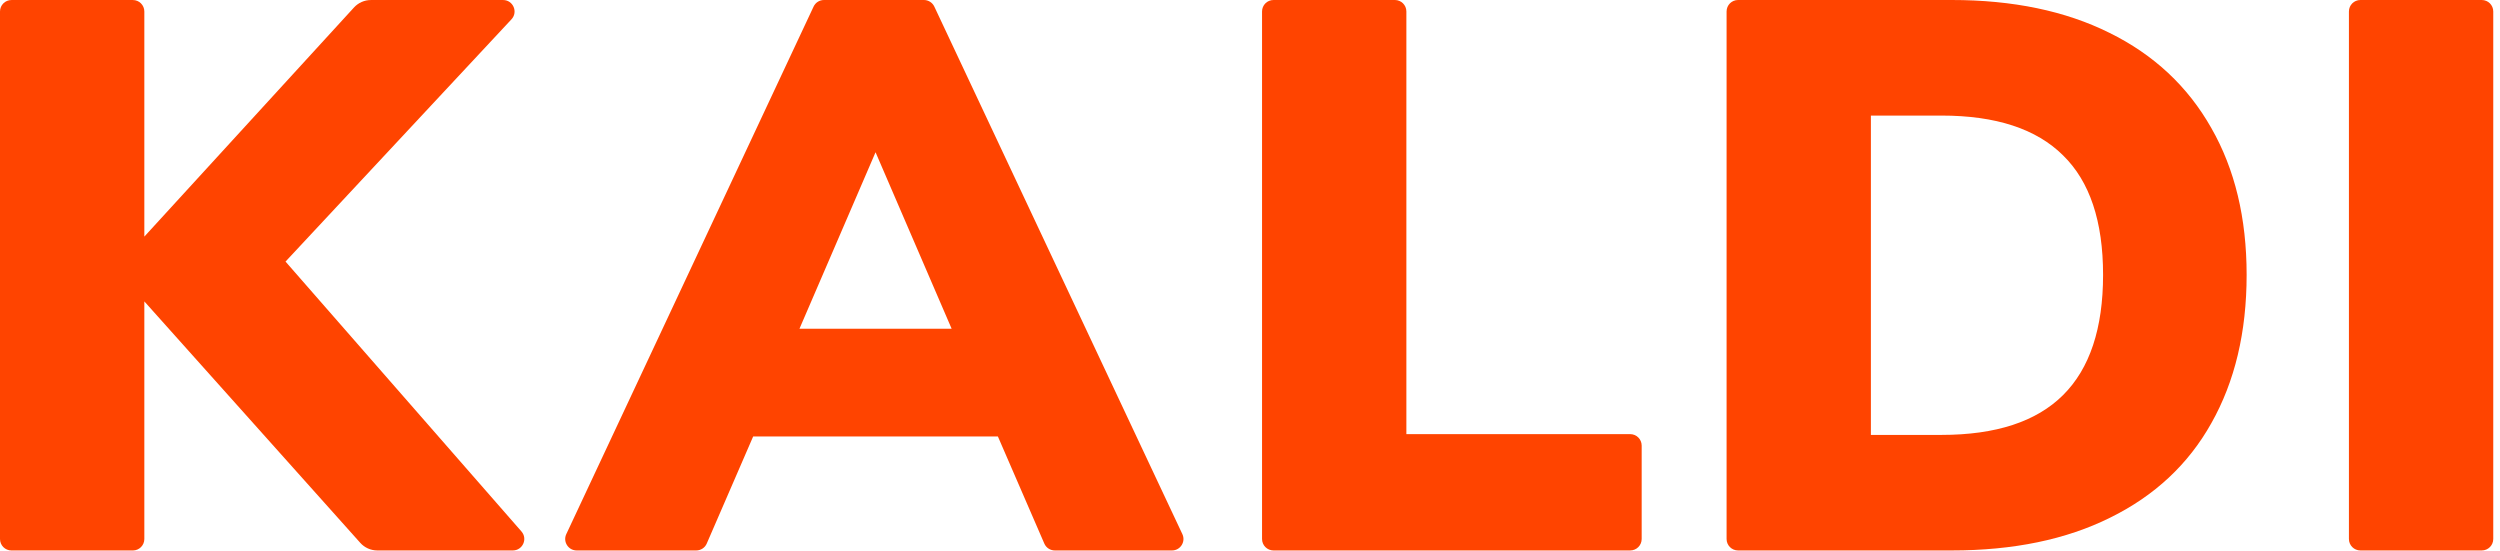
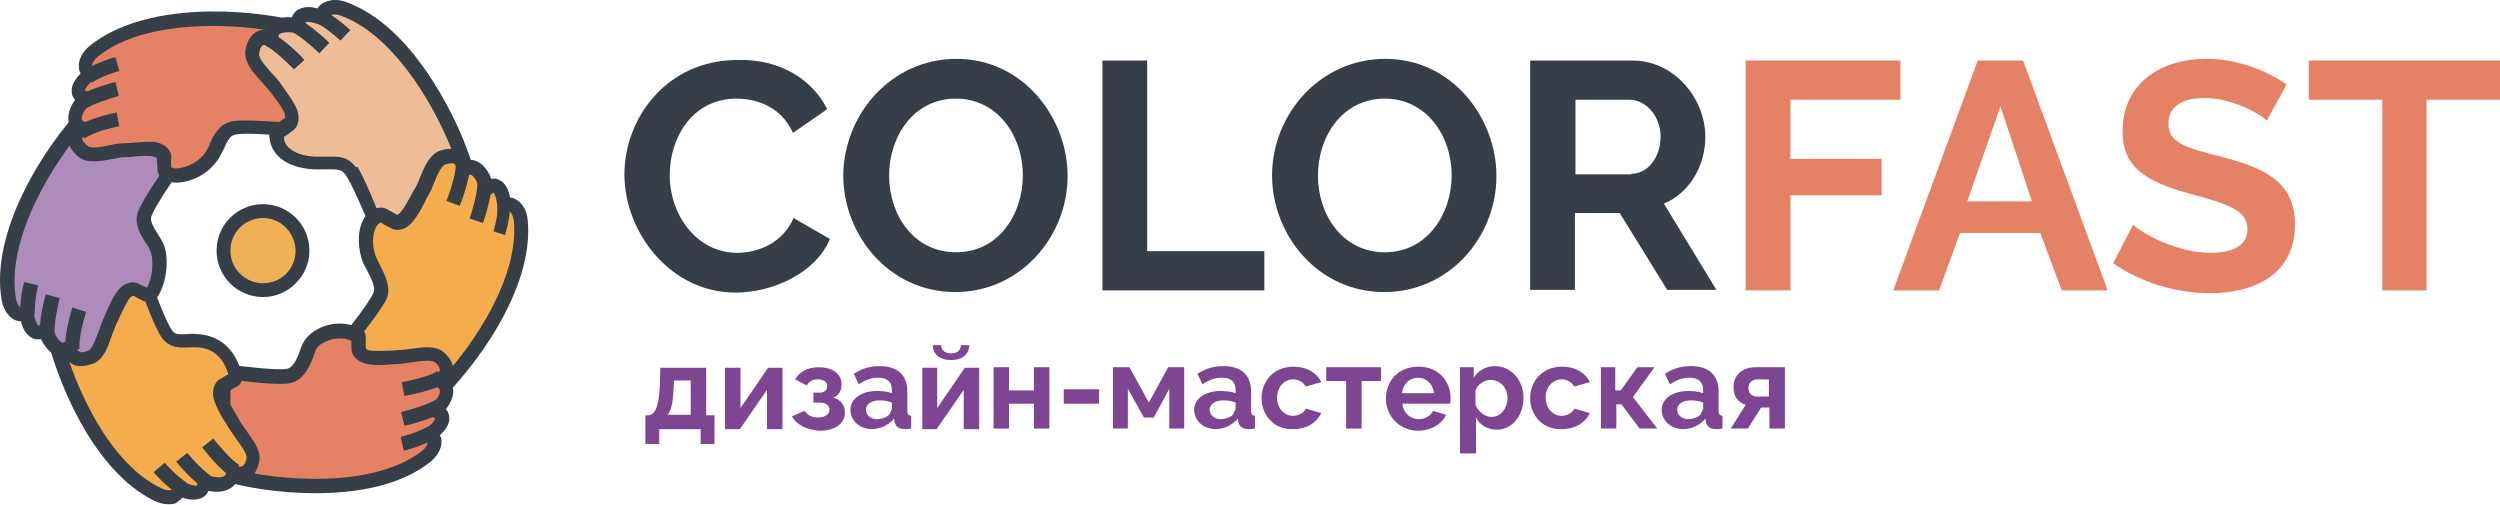
- <svg xmlns="http://www.w3.org/2000/svg" xmlns:xlink="http://www.w3.org/1999/xlink" viewBox="0 0 109 24">
-   <g transform="translate(-1470)">
-     <g style="mix-blend-mode:normal" transform="translate(1470)" fill="#f40">
-       <use xlink:href="#b" style="mix-blend-mode:normal" />
-       <use xlink:href="#c" style="mix-blend-mode:normal" />
-       <use xlink:href="#d" style="mix-blend-mode:normal" />
-       <use xlink:href="#e" style="mix-blend-mode:normal" />
-       <use xlink:href="#f" style="mix-blend-mode:normal" />
-     </g>
-   </g>
-   <defs>
-     <path id="b" d="M22.735 23.171c.283.323.053.829-.376.829h-5.907c-.285 0-.556-.121-.745-.333l-9.414-10.526v10.36c0 .276-.224.5-.5.5h-5.293c-.276 0-.5-.224-.5-.5v-23c0-.276.224-.5.5-.5h5.293c.276 0 .5.224.5.5v9.815l9.141-9.99c.19-.207.457-.325.738-.325h5.762c.437 0 .664.521.366.841l-9.851 10.563 10.287 11.767z" />
-     <path id="c" d="M45.991 24c-.199 0-.38-.118-.459-.301l-2.024-4.669h-10.67l-2.024 4.669c-.079.183-.259.301-.459.301h-5.212c-.366 0-.608-.381-.453-.712l10.782-23c.082-.176.259-.288.453-.288h4.358c.194 0 .37.112.453.287l10.815 23c.156.332-.086.713-.452.713h-5.108zm-11.135-9.668h6.635l-3.317-7.694-3.317 7.694z" />
-     <path id="d" d="M55.525 24c-.276 0-.5-.224-.5-.5v-23c0-.276.224-.5.5-.5h5.293c.276 0 .5.224.5.5v18.428h9.759c.276 0 .5.224.5.5v4.072c0 .276-.224.5-.5.5h-15.552z" />
-     <path id="e" d="M75.279.5c0-.276.224-.5.5-.5h9.315c2.667 0 4.959.477 6.874 1.43 1.938.953 3.42 2.338 4.446 4.153 1.026 1.793 1.539 3.926 1.539 6.4 0 2.496-.513 4.652-1.539 6.468-1.003 1.793-2.474 3.166-4.412 4.119-1.915.953-4.218 1.43-6.908 1.43h-9.315c-.276 0-.5-.224-.5-.5v-23zm9.37 18.462c2.371 0 4.138-.579 5.301-1.736 1.163-1.157 1.744-2.905 1.744-5.242 0-2.338-.581-4.074-1.744-5.209-1.163-1.157-2.93-1.736-5.301-1.736h-3.078v13.923h3.078z" />
-     <path id="f" d="M102.913 24c-.276 0-.5-.224-.5-.5v-23c0-.276.224-.5.5-.5h5.293c.276 0 .5.224.5.5v23c0 .276-.224.5-.5.5h-5.293z" />
-   </defs>
+ <svg xmlns="http://www.w3.org/2000/svg" enable-background="new 0 0 841.9 595.3" version="1.1" viewBox="191.809 121.151 452.391 91.249" xml:space="preserve">
+   <style type="text/css">
+ 	.st0{fill:#F0B156;}
+ 	.st1{fill:#363F47;}
+ 	.st2{fill:#EEBD98;}
+ 	.st3{fill:#F4AC4D;}
+ 	.st4{fill:#E58265;}
+ 	.st5{fill:#AE8CBA;}
+ 	.st6{fill:#7E4692;}
+ </style>
+   <circle class="st0" cx="239.4" cy="166.5" r="7.2" />
+   <path class="st1" d="m239.4 174.9c-4.7 0-8.4-3.8-8.4-8.4 0-4.7 3.8-8.4 8.4-8.4 4.7 0 8.4 3.8 8.4 8.4s-3.8 8.4-8.4 8.4zm0-14.3c-3.2 0-5.9 2.6-5.9 5.9 0 3.2 2.6 5.9 5.9 5.9s5.9-2.6 5.9-5.9c-0.1-3.3-2.7-5.9-5.9-5.9z" />
+   <path class="st2" d="m253.9 122.7c-2-0.7-3.9-0.1-3.8 1.6-1.9-0.7-4.8-1.3-4.2 1.5-1.3-0.3-5.2-0.8-5 2.2-1.6-0.4-3.2-0.2-3.5 2.6-0.2 1.9 2.8 4.4 3.9 6.1 1 1.5 2 2.6 2.9 4.2 0.8 1.5 0.3 2.5-0.1 2.7-0.6 0.4-1.1 0.8-1.7 1.1-0.7 0.4-0.5 1.1-0.5 1.4 0.2 2 2.2 4.2 6.8 4.5 3.3 0.2 4.9-0.5 6.4 1.1 1.4 1.6 4.4 7.7 5.7 10.4 4.2-2.8 13.4-8.8 15.5-10.1-2.6-8.9-10.9-25.2-22.4-29.3z" />
+   <path class="st1" d="m260.2 163.9l-1.1-1.1c-1.5-3.2-3.8-9-5-10.3-0.6-0.7-1.2-0.7-3-0.7h-2.5c-5.6-0.3-7.8-3.2-8-5.6-0.1-0.5-0.2-1.8 1.1-2.6 0.4-0.2 0.7-0.5 1-0.7 0.2-0.1 0.3-0.2 0.5-0.3 0-0.1 0.1-0.5-0.2-1.1-0.5-1-1.1-1.8-1.8-2.7-0.3-0.4-0.6-0.9-1-1.3-0.3-0.4-0.8-0.9-1.3-1.5-1.5-1.6-3.1-3.5-2.9-5.5 0.2-1.5 0.8-2.6 1.7-3.3 0.6-0.4 1.2-0.6 2-0.6 0.2-0.6 0.6-1 1-1.3 1.1-0.9 2.7-1 3.9-0.9 0.2-0.6 0.5-1 0.8-1.2 1-0.8 2.5-0.8 3.8-0.4 0.2-0.3 0.4-0.6 0.7-0.8 1.1-0.8 2.8-1 4.4-0.4 11.7 4.2 20.3 20.3 23.2 30l0.3 0.9-0.8 0.5c-1.9 1.2-11.3 7.2-15.5 10.1l-1.3 0.8zm-8.3-14.7c1.5 0 2.9 0.2 4.1 1.5 1.5 1.6 4.5 9.7 5.7 12.2 4.1-2.7 10.3-9.8 13-11.6-2.9-9-11-23.7-21.3-27.4-1-0.4-1.7-0.2-2 0 0 0-0.1 0.1-0.1 0.3l0.2 2.1-2-0.8c-1.4-0.5-2.3-0.6-2.5-0.4 0 0 0 0.2 0.1 0.5l0.4 2-2-0.5c-1.1-0.3-2.6-0.3-3.2 0.1-0.1 0.1-0.2 0.2-0.2 0.7l0.1 1.8-1.7-0.4c-0.4-0.1-1-0.2-1.3 0s-0.5 0.7-0.6 1.5 1.3 2.4 2.2 3.4c0.6 0.6 1.1 1.2 1.5 1.7 0.3 0.4 0.6 0.9 0.9 1.3 0.7 1 1.4 1.9 2 3.1 1 1.9 0.5 3.7-0.5 4.4-0.2 0.1-0.4 0.2-0.5 0.4-0.4 0.2-0.7 0.5-1.1 0.7v0.1 0.2c0.1 1.5 1.9 3.1 5.6 3.3h2.3c0.3-0.2 0.6-0.2 0.9-0.2z" />
+   <path class="st2" d="m245.8 132.8s-3.4-3.6-5.6-4.6" />
+   <path class="st1" d="m244.8 133.7c-0.9-0.9-3.6-3.6-5.2-4.3l1.1-2.3c2.4 1.1 5.7 4.5 6 4.9l-1.9 1.7z" />
+   <path class="st2" d="m250.3 129.9s-3.5-3.4-5.8-4.4" />
+   <path class="st1" d="m249.4 130.8c-0.9-0.9-3.7-3.4-5.4-4.1l1-2.4c2.5 1 5.9 4.3 6.2 4.6l-1.8 1.9z" />
+   <path class="st2" d="m254.2 127.6s-2.3-2.2-4.7-3.4" />
+   <path class="st1" d="m253.3 128.5s-2.2-2.1-4.3-3.2l1.1-2.3c2.5 1.2 4.9 3.5 5 3.6l-1.8 1.9z" />
+   <path class="st3" d="m286.1 161.1c-0.2-2.1-1.6-3.6-3.1-2.7-0.1-2-0.9-4.9-3.2-3.2-0.3-1.3-1.5-5-4.1-3.6-0.3-1.6-1.2-2.9-3.8-2.1-1.9 0.6-2.8 4.4-3.8 6.1-0.9 1.6-1.5 2.9-2.5 4.4-1 1.3-2.1 1.3-2.5 1.1-0.6-0.3-1.2-0.6-1.7-1-0.7-0.5-1.3 0-1.6 0.2-1.9 1.2-2.3 5-0.9 8 0.8 1.8 2.6 4.2 1.8 6.2s-5 7.3-7 9.6c4.3 2.5 13.7 8.3 15.8 9.7 6.6-6 17.8-20.5 16.6-32.7z" />
+   <path class="st1" d="m269.5 195.5l-0.8-0.5c-1.9-1.2-11.3-7-15.8-9.6l-1.3-0.8 1-1.2c2.3-2.7 6.1-7.6 6.8-9.3 0.4-1-0.4-2.5-1.1-3.9-0.2-0.5-0.5-0.9-0.7-1.3-1.4-3.3-1.2-8 1.4-9.6 1.1-0.7 2.1-0.8 3-0.2 0.4 0.2 0.7 0.4 1.1 0.6 0.2 0.1 0.4 0.2 0.5 0.3 0.1 0 0.5-0.1 0.9-0.7 0.7-0.9 1.1-1.8 1.7-2.8 0.2-0.5 0.5-0.9 0.8-1.4s0.5-1.1 0.8-1.8c0.8-2 1.8-4.3 3.7-4.9 1.5-0.5 2.7-0.4 3.7 0.1 0.6 0.3 1.1 0.9 1.4 1.6 0.7-0.1 1.2 0.1 1.6 0.3 1.3 0.6 2.1 2 2.5 3.1 0.6-0.1 1.1 0 1.4 0.2 1.2 0.5 1.8 1.9 2 3.2 0.3 0 0.7 0.1 1 0.3 1.2 0.6 2.1 2.1 2.2 3.8 1.2 12.4-9.6 27-17.1 33.9l-0.7 0.6zm-14-11.6c4.2 2.5 11 6.7 13.7 8.4 6.9-6.5 16.6-20.1 15.6-31.1-0.1-1.1-0.6-1.7-0.8-1.8 0 0-0.1-0.1-0.3 0.1l-1.8 1.1-0.1-2.1c-0.1-1.5-0.5-2.3-0.7-2.5 0 0-0.2 0.1-0.4 0.3l-1.7 1.3-0.4-2c-0.2-1.1-0.9-2.5-1.5-2.8-0.1 0-0.3-0.1-0.7 0.1l-1.5 0.8-0.3-1.7c-0.1-0.4-0.3-1-0.6-1.2s-0.9-0.1-1.6 0.1c-0.8 0.3-1.6 2.2-2.1 3.5-0.3 0.8-0.6 1.5-1 2.1-0.3 0.5-0.5 0.9-0.7 1.4-0.6 1.1-1.1 2.1-1.9 3.1-1.3 1.8-3.1 2.1-4.2 1.4l-0.6-0.3c-0.4-0.2-0.8-0.4-1.2-0.7-0.1 0-0.2 0.1-0.2 0.1-1.2 0.8-1.7 3.8-0.5 6.5l0.6 1.2c0.9 1.8 2 3.9 1.2 6-0.9 1.9-4.5 6.5-6.3 8.7z" />
+   <path class="st0" d="m273.8 158s1.8-4.6 1.8-7.1" />
+   <path class="st1" d="m275 158.4l-2.4-0.9c0.5-1.2 1.7-4.7 1.7-6.6l2.6-0.1c0 2.7-1.7 7.2-1.9 7.6z" />
+   <path class="st0" d="m278 161s1.6-4.7 1.4-7.1" />
+   <path class="st1" d="m279.2 161.5l-2.4-0.8c0.4-1.2 1.5-4.8 1.4-6.6l2.6-0.2c0.1 2.6-1.4 7.1-1.6 7.6z" />
+   <path class="st0" d="m282.2 163.3s0.9-2.6 0.9-4.8" />
+   <path class="st1" d="m283.2 163.7l-2.1-0.7s0.8-2.5 0.8-4.5h2.2c0 2.4-0.9 5.1-0.9 5.2z" />
+   <path class="st4" d="m268.9 203.9c1.7-1.3 2.3-3.2 0.7-4 1.6-1.2 3.7-3.4 1-4.4 1-0.9 3.4-3.9 0.9-5.4 1.2-1.1 1.9-2.6-0.2-4.3-1.5-1.3-5.2-0.1-7.2 0-1.8 0.1-3.3 0.3-5.1 0.1-1.7-0.1-2.2-1.1-2.2-1.6 0-0.7-0.1-1.3 0-2 0-0.8-0.8-0.7-1.1-0.8-2.2-1.1-6.9-0.2-8 2.9-0.6 1.9-1.5 4.4-3.6 4.8s-8.8-0.4-11.8-0.9c0.1 5 0.1 16 0.1 18.5 8.6 2.6 26.8 4.5 36.5-2.9z" />
+   <path class="st1" d="m248.9 210.4c-6.4 0-12.6-1-17.1-2.3l-0.9-0.3v-1c0-2.7 0-13.6-0.1-18.5v-1.5l1.5 0.2c3.5 0.5 9.7 1.2 11.4 0.9 1.3-0.2 2.1-2.4 2.6-3.9s1.8-2.8 3.6-3.6c2-0.9 4.5-0.9 6.1-0.2h0.1c1.7 0.3 1.9 1.4 1.9 2.1v1.3 0.6c0.1 0.1 0.3 0.4 1.1 0.4 1.1 0.1 2.1 0 3.3 0 0.5 0 1.1-0.1 1.6-0.1s1.2-0.1 1.9-0.2c2.2-0.3 4.6-0.7 6.1 0.5 1.2 1 1.8 2.1 1.8 3.2 0 0.7-0.2 1.4-0.6 2 0.4 0.5 0.5 1.1 0.6 1.5 0.2 1.4-0.6 2.8-1.3 3.7 0.4 0.4 0.5 0.9 0.6 1.3 0.2 1.3-0.7 2.5-1.7 3.4 0.2 0.3 0.3 0.7 0.3 1 0.1 1.3-0.7 2.8-2.1 3.9-5.3 4.2-13.1 5.6-20.7 5.6zm-15.4-4.5c9.2 2.4 25.9 3.6 34.6-3.1 0.8-0.6 1.1-1.3 1.1-1.6 0-0.1 0-0.1-0.2-0.2l-1.9-1 1.7-1.2c1.2-0.9 1.7-1.6 1.8-1.9 0 0-0.1-0.1-0.4-0.2l-1.9-0.7 1.5-1.4c0.8-0.8 1.7-2 1.6-2.8 0-0.1 0-0.3-0.5-0.6l-1.5-0.9 1.3-1.2c0.3-0.3 0.7-0.7 0.7-1.1 0-0.3-0.3-0.8-0.9-1.3s-2.7-0.2-4.1 0c-0.8 0.1-1.6 0.3-2.3 0.3-0.5 0-1.1 0.1-1.6 0.1-1.2 0.1-2.3 0.2-3.7 0-2.2-0.2-3.4-1.6-3.4-2.8v-0.6-0.9c-0.1 0-0.3-0.1-0.4-0.1-0.8-0.4-2.5-0.5-4.1 0.2-0.8 0.3-1.8 0.9-2.1 2-0.7 2-1.8 5.1-4.6 5.6-2.1 0.4-8-0.3-10.7-0.7v16.1z" />
+   <path class="st4" d="m264.7 191.6s4.8-0.9 6.9-2.2" />
+   <path class="st1" d="m265 192.8l-0.5-2.5c1.3-0.2 4.9-1 6.5-2l1.4 2.2c-2.3 1.4-6.9 2.2-7.4 2.3z" />
+   <path class="st4" d="m264.7 197s4.8-1.1 6.8-2.5" />
+   <path class="st1" d="m265 198.2l-0.6-2.5c1.3-0.3 4.9-1.3 6.4-2.3l1.5 2.1c-2.2 1.5-6.8 2.6-7.3 2.7z" />
+   <path class="st4" d="m264.6 201.5s3.1-0.7 5.4-2.1" />
+   <path class="st1" d="m264.9 202.7l-0.6-2.5s3-0.7 5-1.9l1.3 2.2c-2.4 1.4-5.6 2.2-5.7 2.2z" />
+   <path class="st3" d="m220.4 210.7c1.9 0.9 3.9 0.5 3.9-1.2 1.8 0.9 4.6 1.7 4.4-1.1 1.3 0.5 5.1 1.3 5.2-1.6 1.6 0.6 3.1 0.5 3.8-2.2 0.4-1.9-2.3-4.6-3.3-6.4-0.9-1.6-1.7-2.8-2.4-4.5-0.6-1.5-0.1-2.5 0.4-2.7 0.6-0.3 1.1-0.7 1.8-1s0.3-1.1 0.2-1.4c-0.8-2.8-2.8-5.6-6.9-5.7-2-0.1-3.9 0.6-5.2-1.1s-3.6-8.1-4.6-10.9c-4.4 2.4-14.2 7.4-16.5 8.5 1.5 8.9 8.1 25.9 19.2 31.3z" />
+   <path class="st1" d="m222.3 212.4c-0.8 0-1.7-0.2-2.5-0.6-11.2-5.4-18.1-22.2-20.1-32.2l-0.2-1 0.9-0.4c2.4-1.2 12.1-6.1 16.4-8.5l1.3-0.7 0.5 1.4c1.1 3.3 3.3 9.2 4.4 10.6 0.5 0.7 1.1 0.7 2.7 0.6 0.5 0 1-0.1 1.6 0 4 0.1 7 2.6 8.1 6.7v0.1c0.7 1.8-0.4 2.6-0.9 2.8-0.4 0.2-0.8 0.4-1.1 0.6-0.2 0.1-0.3 0.2-0.5 0.3 0 0.1-0.2 0.5 0.1 1.1 0.4 1.1 0.9 1.9 1.5 2.9 0.3 0.4 0.5 0.9 0.8 1.4s0.7 1 1.1 1.6c1.3 1.8 2.8 3.8 2.3 5.7-0.4 1.5-1 2.6-2 3.1-0.6 0.3-1.3 0.4-2.1 0.4-0.3 0.6-0.7 1-1.1 1.2-1.2 0.8-2.8 0.7-4 0.5-0.2 0.6-0.6 0.9-0.9 1.1-1.1 0.7-2.6 0.5-3.8 0.1-0.2 0.3-0.5 0.5-0.8 0.7-0.3 0.4-1 0.5-1.7 0.5zm-19.8-32.3c2 9.3 8.5 24.7 18.5 29.4 1 0.5 1.7 0.4 2 0.2 0 0 0.1-0.1 0.1-0.3v-2.1l1.9 1c1.3 0.7 2.2 0.8 2.5 0.7v-0.5l-0.2-2.1 1.9 0.7c1.1 0.4 2.6 0.6 3.2 0.2 0.1-0.1 0.3-0.2 0.3-0.7l0.1-1.8 1.6 0.6c0.4 0.2 1 0.3 1.3 0.1s0.6-0.7 0.7-1.4c0.2-0.8-1.1-2.5-1.9-3.6-0.5-0.7-0.9-1.3-1.3-1.9-0.3-0.5-0.5-0.9-0.8-1.3-0.6-1-1.2-2-1.7-3.3-0.8-2-0.1-3.8 1-4.3 0.2-0.1 0.4-0.2 0.5-0.3 0.3-0.2 0.6-0.3 0.9-0.5v-0.1c-0.5-1.7-1.9-4.7-5.7-4.8h-1.3c-1.6 0.1-3.5 0.2-4.9-1.6-1.3-1.7-3.3-7.2-4.3-9.9-4.4 2.5-11.4 6-14.4 7.6z" />
+   <path class="st0" d="m229.4 201.3s3 3.9 5.1 5.2" />
+   <path class="st1" d="m233.9 207.6c-2.3-1.3-5.2-5.1-5.5-5.5l2-1.6c0.8 1 3.2 3.9 4.7 4.8l-1.2 2.3z" />
+   <path class="st0" d="m224.6 203.8s3.2 3.8 5.4 4.9" />
+   <path class="st1" d="m229.4 209.9c-2.4-1.2-5.4-4.8-5.7-5.2l2-1.6c0.8 1 3.3 3.8 5 4.6l-1.3 2.2z" />
+   <path class="st0" d="m220.6 205.7s2.1 2.4 4.3 3.8" />
+   <path class="st1" d="m224.2 210.7c-2.4-1.5-4.5-4-4.6-4.1l2-1.7s2 2.3 4 3.6l-1.4 2.2z" />
+   <path class="st5" d="m193.3 175.2c0.3 2.1 1.8 3.5 3.2 2.5 0.3 2 1.3 4.8 3.4 2.9 0.4 1.3 1.9 4.9 4.4 3.3 0.4 1.6 1.4 2.8 4 1.8 1.8-0.7 2.4-4.6 3.3-6.4 0.8-1.6 1.3-3 2.2-4.6 0.9-1.4 2-1.5 2.4-1.3 0.6 0.3 1.2 0.5 1.8 0.9 0.7 0.4 1.1-0.3 1.3-0.6 1.5-2.7 1.4-6.4 0.8-8-0.8-1.8-2.9-3.9-2.2-5.9s4.5-7.6 6.3-10.1c-4.5-2.2-14.2-7.3-16.5-8.5-6.4 6.7-16.5 21.9-14.4 34z" />
+   <path class="st1" d="m206.5 187.4c-0.6 0-1.1-0.1-1.5-0.3-0.6-0.3-1.1-0.8-1.5-1.5-0.6 0.1-1.2 0-1.6-0.2-1.3-0.5-2.2-1.9-2.7-2.9-0.6 0.1-1.1 0.1-1.4-0.1-1.2-0.5-1.9-1.8-2.2-3.1-0.3 0-0.7-0.1-1-0.2-1.2-0.5-2.2-1.9-2.5-3.7-2.1-12.3 7.6-27.6 14.7-35l0.7-0.7 0.9 0.5c2 1.1 11.9 6.3 16.4 8.5l1.4 0.7-0.9 1.2c-2.1 2.9-5.5 8-6.1 9.7-0.3 0.8 0.4 2 1.1 3.1 0.4 0.6 0.8 1.3 1.1 1.9 0.9 2.1 0.8 6.2-0.8 9.1-0.2 0.4-0.6 1.1-1.5 1.3-0.4 0.1-0.9 0.1-1.6-0.2-0.4-0.2-0.8-0.4-1.1-0.6-0.2-0.1-0.3-0.2-0.5-0.2-0.1 0-0.5 0.1-0.9 0.8-0.6 1-1 1.9-1.5 2.9-0.2 0.5-0.4 1-0.7 1.5-0.2 0.5-0.4 1.1-0.7 1.8-0.7 2.1-1.5 4.4-3.3 5.2-0.9 0.3-1.6 0.5-2.3 0.5zm-1.5-5.5l0.5 1.7c0.1 0.4 0.3 1 0.7 1.2 0.3 0.2 0.9 0.1 1.6-0.2s1.4-2.3 1.9-3.6c0.3-0.8 0.5-1.5 0.8-2.1 0.2-0.5 0.4-1 0.6-1.4 0.5-1.1 0.9-2.1 1.7-3.3 1.2-1.9 3-2.3 4.1-1.7l0.6 0.3c0.3 0.1 0.6 0.3 0.9 0.4 1.3-2.4 1.1-5.6 0.6-6.7-0.2-0.5-0.5-1-0.9-1.5-0.9-1.5-2-3.3-1.4-5.3 0.7-2.1 4-6.9 5.6-9.2-4.4-2.2-11.3-5.8-14.3-7.4-6.4 7-15.2 21.2-13.3 32.1 0.2 1 0.7 1.6 0.9 1.7 0.1 0 0.1 0 0.3-0.1l1.7-1.2 0.3 2.1c0.2 1.5 0.7 2.3 0.9 2.4 0 0 0.2-0.1 0.4-0.3l1.6-1.4 0.5 2c0.3 1.1 1 2.4 1.7 2.7 0.1 0 0.3 0.1 0.7-0.2l1.3-1z" />
+   <path class="st5" d="m206.1 177.2s-1.5 4.7-1.2 7.2" />
+   <path class="st1" d="m203.6 184.5c-0.2-2.6 1.1-7.2 1.3-7.7l2.5 0.8c-0.4 1.2-1.4 4.9-1.2 6.7l-2.6 0.2z" />
+   <path class="st5" d="m201.3 174.7s-1.3 4.8-0.9 7.2" />
+   <path class="st1" d="m199.1 182.1c-0.4-2.6 0.8-7.2 1-7.7l2.5 0.7c-0.3 1.3-1.1 4.9-0.9 6.7l-2.6 0.3z" />
+   <path class="st5" d="m197.4 172.5s-0.8 3.1-0.6 5.7" />
+   <path class="st1" d="m195.5 178.3c-0.2-2.8 0.6-6 0.7-6.1l2.5 0.6s-0.7 3-0.6 5.3l-2.6 0.2z" />
+   <path class="st4" d="m208.7 130.5c-1.6 1.3-2.2 3.3-0.6 4-1.6 1.2-3.6 3.5-0.9 4.4-1 1-3.3 4-0.7 5.4-1.2 1.2-1.8 2.6 0.4 4.3 1.5 1.2 5.2-0.1 7.2-0.2 1.8-0.1 3.3-0.4 5.1-0.3 1.7 0.1 2.3 1 2.3 1.5 0 0.7 0.1 1.3 0.1 2 0 0.8 1 1 1.3 1.1 1.3 0.4 5.6-0.3 7.6-4 0.9-1.7 1.5-4 3.6-4.4s8.8 0.2 11.9 0.5c-0.3-5-0.6-16-0.6-18.5-9-2.2-27.2-3.5-36.7 4.2z" />
+   <path class="st1" d="m223.7 154.2c-0.5 0-0.9-0.1-1.2-0.2h-0.1c-1.8-0.5-2.1-1.5-2.1-2.3 0-0.4 0-0.8-0.1-1.3v-0.6c-0.1-0.1-0.3-0.3-1.1-0.4-1.1-0.1-2.1 0-3.3 0.1-0.5 0.1-1.1 0.1-1.6 0.1s-1.2 0.2-1.9 0.3c-2.2 0.4-4.6 0.9-6.2-0.3-1.2-1-1.9-2-1.9-3.1 0-0.7 0.2-1.4 0.6-2-0.4-0.5-0.6-1.1-0.6-1.5-0.2-1.4 0.5-2.8 1.2-3.8-0.4-0.4-0.6-0.9-0.6-1.3-0.2-1.3 0.7-2.5 1.6-3.5-0.2-0.3-0.3-0.6-0.3-1-0.2-1.3 0.6-2.9 2-4 9.7-7.8 27.8-6.9 37.7-4.4l0.9 0.2v1c0 2.3 0.3 13.3 0.6 18.5l0.1 1.5-1.5-0.2c-3.5-0.4-9.7-0.9-11.5-0.5-1 0.2-1.4 1.1-2.1 2.6l-0.6 1.2c-2 3.6-5.7 4.9-8 4.9zm-0.9-2.8c0.1 0 0.2 0.1 0.2 0.1l0.2 0.1c0.7 0.2 4.4-0.3 6.1-3.4 0.2-0.3 0.4-0.7 0.5-1.1 0.7-1.6 1.7-3.5 4-4 2.1-0.4 8 0.1 10.7 0.3-0.2-4.9-0.5-12.9-0.5-16.1-9.2-2.1-26-2.8-34.5 4.1-0.8 0.7-1.1 1.4-1 1.7 0 0.1 0 0.1 0.2 0.2l1.9 0.9-1.7 1.3c-1.2 0.9-1.7 1.7-1.7 2 0 0 0.1 0.1 0.4 0.2l2 0.7-1.5 1.5c-0.8 0.8-1.6 2.1-1.5 2.8 0 0.1 0 0.3 0.5 0.5l1.6 0.8-1.3 1.2c-0.3 0.3-0.7 0.8-0.7 1.1s0.4 0.8 1 1.3 2.7 0.1 4.1-0.2c0.8-0.2 1.6-0.3 2.2-0.3 0.5 0 1.1-0.1 1.6-0.1 1.2-0.1 2.3-0.2 3.7-0.2 2.2 0.1 3.5 1.5 3.5 2.7v0.6c-0.1 0.5 0 0.9 0 1.3z" />
+   <path class="st4" d="m213.2 142.7s-4.8 1-6.9 2.4" />
+   <path class="st1" d="m207.1 146.2l-1.5-2.1c2.2-1.5 6.8-2.5 7.3-2.6l0.5 2.5c-1.2 0.2-4.8 1.1-6.3 2.2z" />
+   <path class="st4" d="m213.1 137.3s-4.8 1.2-6.7 2.7" />
+   <path class="st1" d="m207.1 141l-1.6-2.1c2.1-1.6 6.7-2.8 7.2-2.9l0.6 2.5c-1.2 0.4-4.8 1.4-6.2 2.5z" />
+   <path class="st4" d="m213 132.8s-3.1 0.8-5.3 2.2" />
+   <path class="st1" d="m208.4 136.1l-1.4-2.2c2.4-1.5 5.5-2.4 5.7-2.4l0.7 2.5c-0.1 0-3 0.8-5 2.1z" />
+   <path class="st2" d="m274.8 147.2c-3.7-8.9-11-21.1-20.7-24.6-2-0.7-3.9-0.1-3.8 1.6-1.9-0.7-4.8-1.3-4.2 1.5-1.3-0.3-5.2-0.8-5 2.2-1.6-0.4-3.2-0.2-3.5 2.6-0.2 1.9 2.8 4.4 3.9 6.1 1 1.5 2 2.6 2.9 4.2 0.8 1.5 0.3 2.5-0.1 2.7-0.6 0.4-1.1 0.8-1.7 1.1-0.7 0.4-0.5 1.1-0.5 1.4 0.2 2 2.2 4.2 6.8 4.5 3.3 0.2 4.9-0.5 6.4 1.1" />
+   <path class="st1" d="m254.3 152.4c-0.6-0.7-1.2-0.7-3-0.7h-2.5c-5.6-0.3-7.8-3.2-8-5.6-0.1-0.5-0.2-1.8 1.1-2.6 0.4-0.2 0.7-0.5 1-0.7 0.2-0.1 0.3-0.2 0.5-0.3 0-0.1 0.1-0.5-0.2-1.1-0.5-1-1.1-1.8-1.8-2.7-0.3-0.4-0.6-0.9-1-1.3-0.3-0.4-0.8-0.9-1.3-1.5-1.5-1.6-3.1-3.5-2.9-5.5 0.2-1.5 0.8-2.6 1.7-3.3 0.6-0.4 1.2-0.6 2-0.6 0.2-0.6 0.6-1 0.9-1.3 1.1-0.9 2.7-1 3.9-0.9 0.2-0.6 0.5-1 0.8-1.2 1-0.8 2.5-0.8 3.8-0.4 0.2-0.3 0.4-0.6 0.7-0.8 1.1-0.8 2.8-1 4.4-0.4 12.2 4.4 19.4 20.5 21.4 25.4l-2.3 1.2c-3.8-9.4-11.1-20.9-20-24.1-1-0.4-1.7-0.2-2 0 0 0-0.1 0.1-0.1 0.3l0.2 2.1-2-0.8c-1.4-0.5-2.3-0.6-2.5-0.4 0 0 0 0.2 0.1 0.5l0.4 2-2-0.5c-1.1-0.3-2.6-0.3-3.2 0.1-0.1 0.1-0.2 0.2-0.2 0.7l0.1 1.8-1.7-0.4c-0.4-0.1-1-0.2-1.3 0s-0.5 0.7-0.6 1.5 1.3 2.4 2.2 3.4c0.6 0.6 1.1 1.2 1.5 1.7 0.3 0.4 0.6 0.9 0.9 1.3 0.7 1 1.4 1.9 2 3.1 1 1.9 0.5 3.7-0.5 4.4-0.2 0.1-0.4 0.2-0.5 0.4-0.4 0.2-0.7 0.5-1.1 0.7v0.1 0.2c0.1 1.5 1.9 3.1 5.6 3.3h2.3c1.9 0 3.7-0.2 5.3 2.2l-2.1 0.7z" />
+   <path class="st2" d="m245.9 132.8s-3.4-3.6-5.6-4.6" />
+   <path class="st1" d="m245 133.7c-0.9-0.9-3.6-3.6-5.2-4.3l1.1-2.3c2.4 1.1 5.7 4.5 6 4.9l-1.9 1.7z" />
+   <path class="st2" d="m250.5 129.9s-3.5-3.4-5.8-4.4" />
+   <path class="st1" d="m249.6 130.8c-0.9-0.9-3.7-3.4-5.4-4.1l1-2.4c2.5 1 5.9 4.3 6.2 4.6l-1.8 1.9z" />
+   <path class="st2" d="m254.3 127.6s-2.3-2.2-4.7-3.4" />
+   <path class="st1" d="m253.4 128.5s-2.2-2.1-4.3-3.2l1.1-2.3c2.5 1.2 4.9 3.5 5 3.6l-1.8 1.9z" />
+   <path class="st1" d="m341.5 140.9l-6.2 4.3c-2.1-4.7-6.5-6.2-10.2-6.2-8.1 0-12.1 7.2-12.1 13.8 0 7.4 5 14.1 12.2 14.1 3.8 0 8.3-1.8 10.2-6.3l6.6 3.8c-2.6 6.2-10.4 9.7-17.1 9.7-11.8 0-20.1-10.9-20.1-21.4 0-10.1 7.6-20.7 20.5-20.7 7.6-0.2 13.5 3.5 16.2 8.9z" />
+   <path class="st1" d="m364.9 131.8c12.1 0 20.1 10.7 20.1 21.2 0 11-8.6 21-20.3 21-12.1 0-20.3-10.4-20.3-21.1 0.1-11.1 8.7-21.1 20.5-21.1zm12 21.1c0-7.2-4.6-13.9-12.1-13.9-7.8 0-12.1 7-12.1 13.9 0 7.2 4.5 13.9 12.1 13.9 7.9 0 12.1-7.1 12.1-13.9z" />
+   <path class="st1" d="m391.3 132.1h8.1v34.5h21.2v7.1h-29.3v-41.6z" />
+   <path class="st1" d="m442.5 131.8c12.1 0 20.1 10.7 20.1 21.2 0 11-8.5 21-20.3 21-12.1 0-20.3-10.4-20.3-21.1 0-11.1 8.7-21.1 20.5-21.1zm12 21.1c0-7.2-4.6-13.9-12.1-13.9-7.8 0-12.1 7-12.1 13.9 0 7.2 4.5 13.9 12.1 13.9 7.8 0 12.1-7.1 12.1-13.9z" />
+   <path class="st1" d="m468.8 132.1h18.4c7.7 0 13.2 7 13.2 13.8 0 5.3-2.9 10.2-7.5 12.1l9.5 15.6h-8.9l-8.6-13.9h-8.1v13.9h-8.1v-41.5zm18.2 20.5c3 0 5.3-3 5.3-6.7 0-3.9-2.8-6.7-5.6-6.7h-9.8v13.5h10.1z" />
+   <path class="st4" d="m507.8 132.1h27.9v7.1h-19.9v10.7h16.5v6.6h-16.5v17.2h-8.1v-41.6z" />
+   <path class="st4" d="m557.9 132.1l15.3 41.6h-8.3l-3.9-10.4h-14.5l-3.8 10.4h-8.3l15.3-41.6h8.2zm-4.1 8.3l-6 17.2h11.7l-5.7-17.2z" />
+   <path class="st4" d="m590.8 138.9c-4.4 0-6.6 1.7-6.6 4.7 0 3.4 3.2 4.3 9.5 5.9 8.2 2.1 13.4 4.7 13.4 12.3 0 9-7.3 12.4-15.4 12.4-6.2 0-12.6-2-17.5-5.4l3.6-7c1.4 1.4 7.7 5.1 14 5.1 4.4 0 6.7-1.5 6.7-4.3 0-3.7-4.3-4.7-10.8-6.5-7.9-2.2-11.8-4.9-11.8-11.2 0-8.5 6.7-13.1 15.2-13.1 5.8 0 10.9 2.2 14.5 4.6l-3.6 6.6c-1.1-1.2-6.2-4.1-11.2-4.1z" />
+   <path class="st4" d="m630.9 139.2v34.5h-8v-34.5h-13.3v-7.1h34.6v7.1h-13.3z" />
+   <path class="st6" d="m308.7 196.3h0.3c1.1 0 2-1 2.2-5.1l0.1-3.5h8.3v8.6h1.5v5.2h-2.5v-2.7h-7.5v2.7h-2.5v-5.2zm8.1 0v-6.3h-3l-0.1 1.4c-0.1 2.8-0.5 4.2-1.1 4.8h4.2z" />
+   <path class="st6" d="M323,187.7h2.8v7.3l5-7.3h2.6v11.1h-2.8v-7.1l-4.9,7.1H323V187.7z" />
+   <path class="st6" d="m335.1 196.5l2.3-1c0.5 0.7 1.2 1.2 2.4 1.2 1.3 0 2.1-0.6 2.1-1.4s-0.6-1.3-1.8-1.3h-1.1v-1.8h1.2c0.8 0 1.3-0.5 1.3-1.2s-0.6-1.2-1.7-1.2c-1 0-1.6 0.4-2 1.1l-2.1-1.1c0.8-1.4 2.3-2.2 4.3-2.2 2.3 0 4.1 1.1 4.1 3.1 0 1-0.4 2-1.5 2.4 1.4 0.4 2.1 1.4 2.1 2.7 0 2.1-1.9 3.3-4.6 3.3-2.5-0.2-4.1-1.1-5-2.6z" />
+   <path class="st6" d="m350.5 191.9c0.9 0 1.9 0.1 2.7 0.4v-0.6c0-1.4-0.8-2.2-2.5-2.2-1.2 0-2.3 0.4-3.5 1.2l-0.9-1.9c1.5-1 3-1.4 4.7-1.4 3.2 0 5 1.6 5 4.6v3.5c0 0.6 0.2 0.8 0.7 0.9v2.3c-0.5 0.1-0.9 0.1-1.2 0.1-1.1 0-1.7-0.6-1.8-1.3l-0.1-0.6c-1 1.2-2.5 1.9-4 1.9-2.2 0-3.9-1.5-3.9-3.5s2-3.4 4.8-3.4zm2.7 3.2v-1.1c-0.7-0.3-1.5-0.4-2.2-0.4-1.5 0-2.5 0.7-2.5 1.7 0 0.8 0.7 1.7 2 1.7 0.8 0 1.7-0.3 2.2-0.8 0.3-0.5 0.5-0.9 0.5-1.1z" />
+   <path class="st6" d="m358.6 187.7h2.8v7.3l5-7.3h2.6v11.1h-2.8v-7.1l-4.9 7.1h-2.6v-11.1zm2-4.1h1.5c0 0.8 0.6 1.5 1.8 1.5s1.7-0.6 1.8-1.5h1.5c0 1.6-1.2 2.7-3.3 2.7s-3.3-1.1-3.3-2.7z" />
+   <path class="st6" d="m371.6 187.6h2.8v4.2h4.5v-4.2h2.8v11.1h-2.8v-4.5h-4.5v4.5h-2.8v-11.1z" />
+   <path class="st6" d="m384.3 191.6h6.4v2.6h-6.4v-2.6z" />
+   <path class="st6" d="m393.2 187.6h3l3.5 6.4 3.5-6.4h2.9v11.1h-2.7v-7.2l-2.8 5.2h-1.8l-2.9-5.2v7.2h-2.7v-11.1z" />
+   <path class="st6" d="m412.7 191.9c0.9 0 1.9 0.1 2.7 0.4v-0.6c0-1.4-0.8-2.2-2.5-2.2-1.2 0-2.3 0.4-3.5 1.2l-0.9-1.9c1.5-1 3-1.4 4.7-1.4 3.2 0 5 1.6 5 4.6v3.5c0 0.6 0.2 0.8 0.7 0.9v2.3c-0.5 0.1-0.9 0.1-1.2 0.1-1.1 0-1.7-0.6-1.8-1.3l-0.1-0.6c-1 1.2-2.5 1.9-4 1.9-2.2 0-3.9-1.5-3.9-3.5s2-3.4 4.8-3.4zm2.7 3.2v-1.1c-0.7-0.3-1.5-0.4-2.2-0.4-1.5 0-2.5 0.7-2.5 1.7 0 0.8 0.7 1.7 2 1.7 0.8 0 1.7-0.3 2.2-0.8 0.2-0.5 0.5-0.9 0.5-1.1z" />
+   <path class="st6" d="m420.1 193.2c0-3.1 2.2-5.7 5.8-5.7 2.4 0 4.2 1.1 5 2.8l-2.8 0.8c-0.5-0.8-1.3-1.3-2.3-1.3-1.6 0-2.9 1.4-2.9 3.3s1.3 3.3 2.9 3.3c1 0 2-0.6 2.3-1.3l2.8 0.8c-0.8 1.7-2.6 2.9-5 2.9-3.5 0.2-5.8-2.5-5.8-5.6z" />
+   <path class="st6" d="m435.3 190.1h-3.5v-2.5h9.9v2.5h-3.5v8.6h-2.8v-8.6z" />
+   <path class="st6" d="m442.6 193.3c0-3.2 2.2-5.8 5.9-5.8s5.8 2.7 5.8 5.7c0 0.4 0 0.7-0.1 1h-8.6c0.1 1.7 1.5 2.8 2.9 2.8 1.1 0 2.3-0.6 2.6-1.5l2.4 0.7c-0.8 1.7-2.7 2.9-5.2 2.9-3.4-0.1-5.7-2.8-5.7-5.8zm8.7-1c-0.2-1.7-1.4-2.8-2.9-2.8s-2.7 1.1-2.9 2.8h5.8z" />
+   <path class="st6" d="m458.8 203.2h-2.8v-15.6h2.5v1.9c0.8-1.3 2.2-2.1 3.8-2.1 3 0 5.2 2.6 5.2 5.7 0 3.2-2 5.8-4.8 5.8-1.7 0-3.1-0.8-3.8-2.2v6.5zm2.7-13.3c-1.1 0-2.3 0.8-2.7 1.9v2.6c0.5 1.2 1.7 2.2 2.9 2.2 1.7 0 2.9-1.6 2.9-3.4 0-1.9-1.3-3.3-3.1-3.3z" />
+   <path class="st6" d="m468.7 193.2c0-3.1 2.2-5.7 5.8-5.7 2.4 0 4.2 1.1 5 2.8l-2.8 0.8c-0.5-0.8-1.3-1.3-2.3-1.3-1.6 0-2.9 1.4-2.9 3.3s1.3 3.3 2.9 3.3c1 0 2-0.6 2.3-1.3l2.8 0.8c-0.8 1.7-2.6 2.9-5 2.9-3.5 0.2-5.8-2.5-5.8-5.6z" />
+   <path class="st6" d="m481.3 187.6h2.8v4.2h1l3-4.2h3.1l-3.9 5.4 4.4 5.7h-3.2l-3.3-4.4h-0.9v4.4h-2.8v-11.1z" />
+   <path class="st6" d="m497.3 191.9c0.9 0 1.9 0.1 2.7 0.4v-0.6c0-1.4-0.8-2.2-2.5-2.2-1.2 0-2.3 0.4-3.5 1.2l-0.9-1.9c1.5-1 3-1.4 4.7-1.4 3.2 0 5 1.6 5 4.6v3.5c0 0.6 0.2 0.8 0.7 0.9v2.3c-0.5 0.1-0.9 0.1-1.2 0.1-1.1 0-1.7-0.6-1.8-1.3l-0.1-0.6c-1 1.2-2.5 1.9-4 1.9-2.2 0-3.9-1.5-3.9-3.5s2-3.4 4.8-3.4zm2.7 3.2v-1.1c-0.7-0.3-1.5-0.4-2.2-0.4-1.5 0-2.5 0.7-2.5 1.7 0 0.8 0.7 1.7 2 1.7 0.8 0 1.7-0.3 2.2-0.8 0.2-0.5 0.5-0.9 0.5-1.1z" />
+   <path class="st6" d="m507.7 194.4c-1.3-0.4-2.2-1.4-2.2-3.2 0-2.2 1.6-3.6 4-3.6h5.3v11.1h-2.8v-3.8h-1.5l-2.4 3.8h-3.1l2.7-4.3zm4.2-1.5v-3.1h-2c-1 0-1.7 0.6-1.7 1.5s0.5 1.6 1.5 1.6h2.2z" />
</svg>
